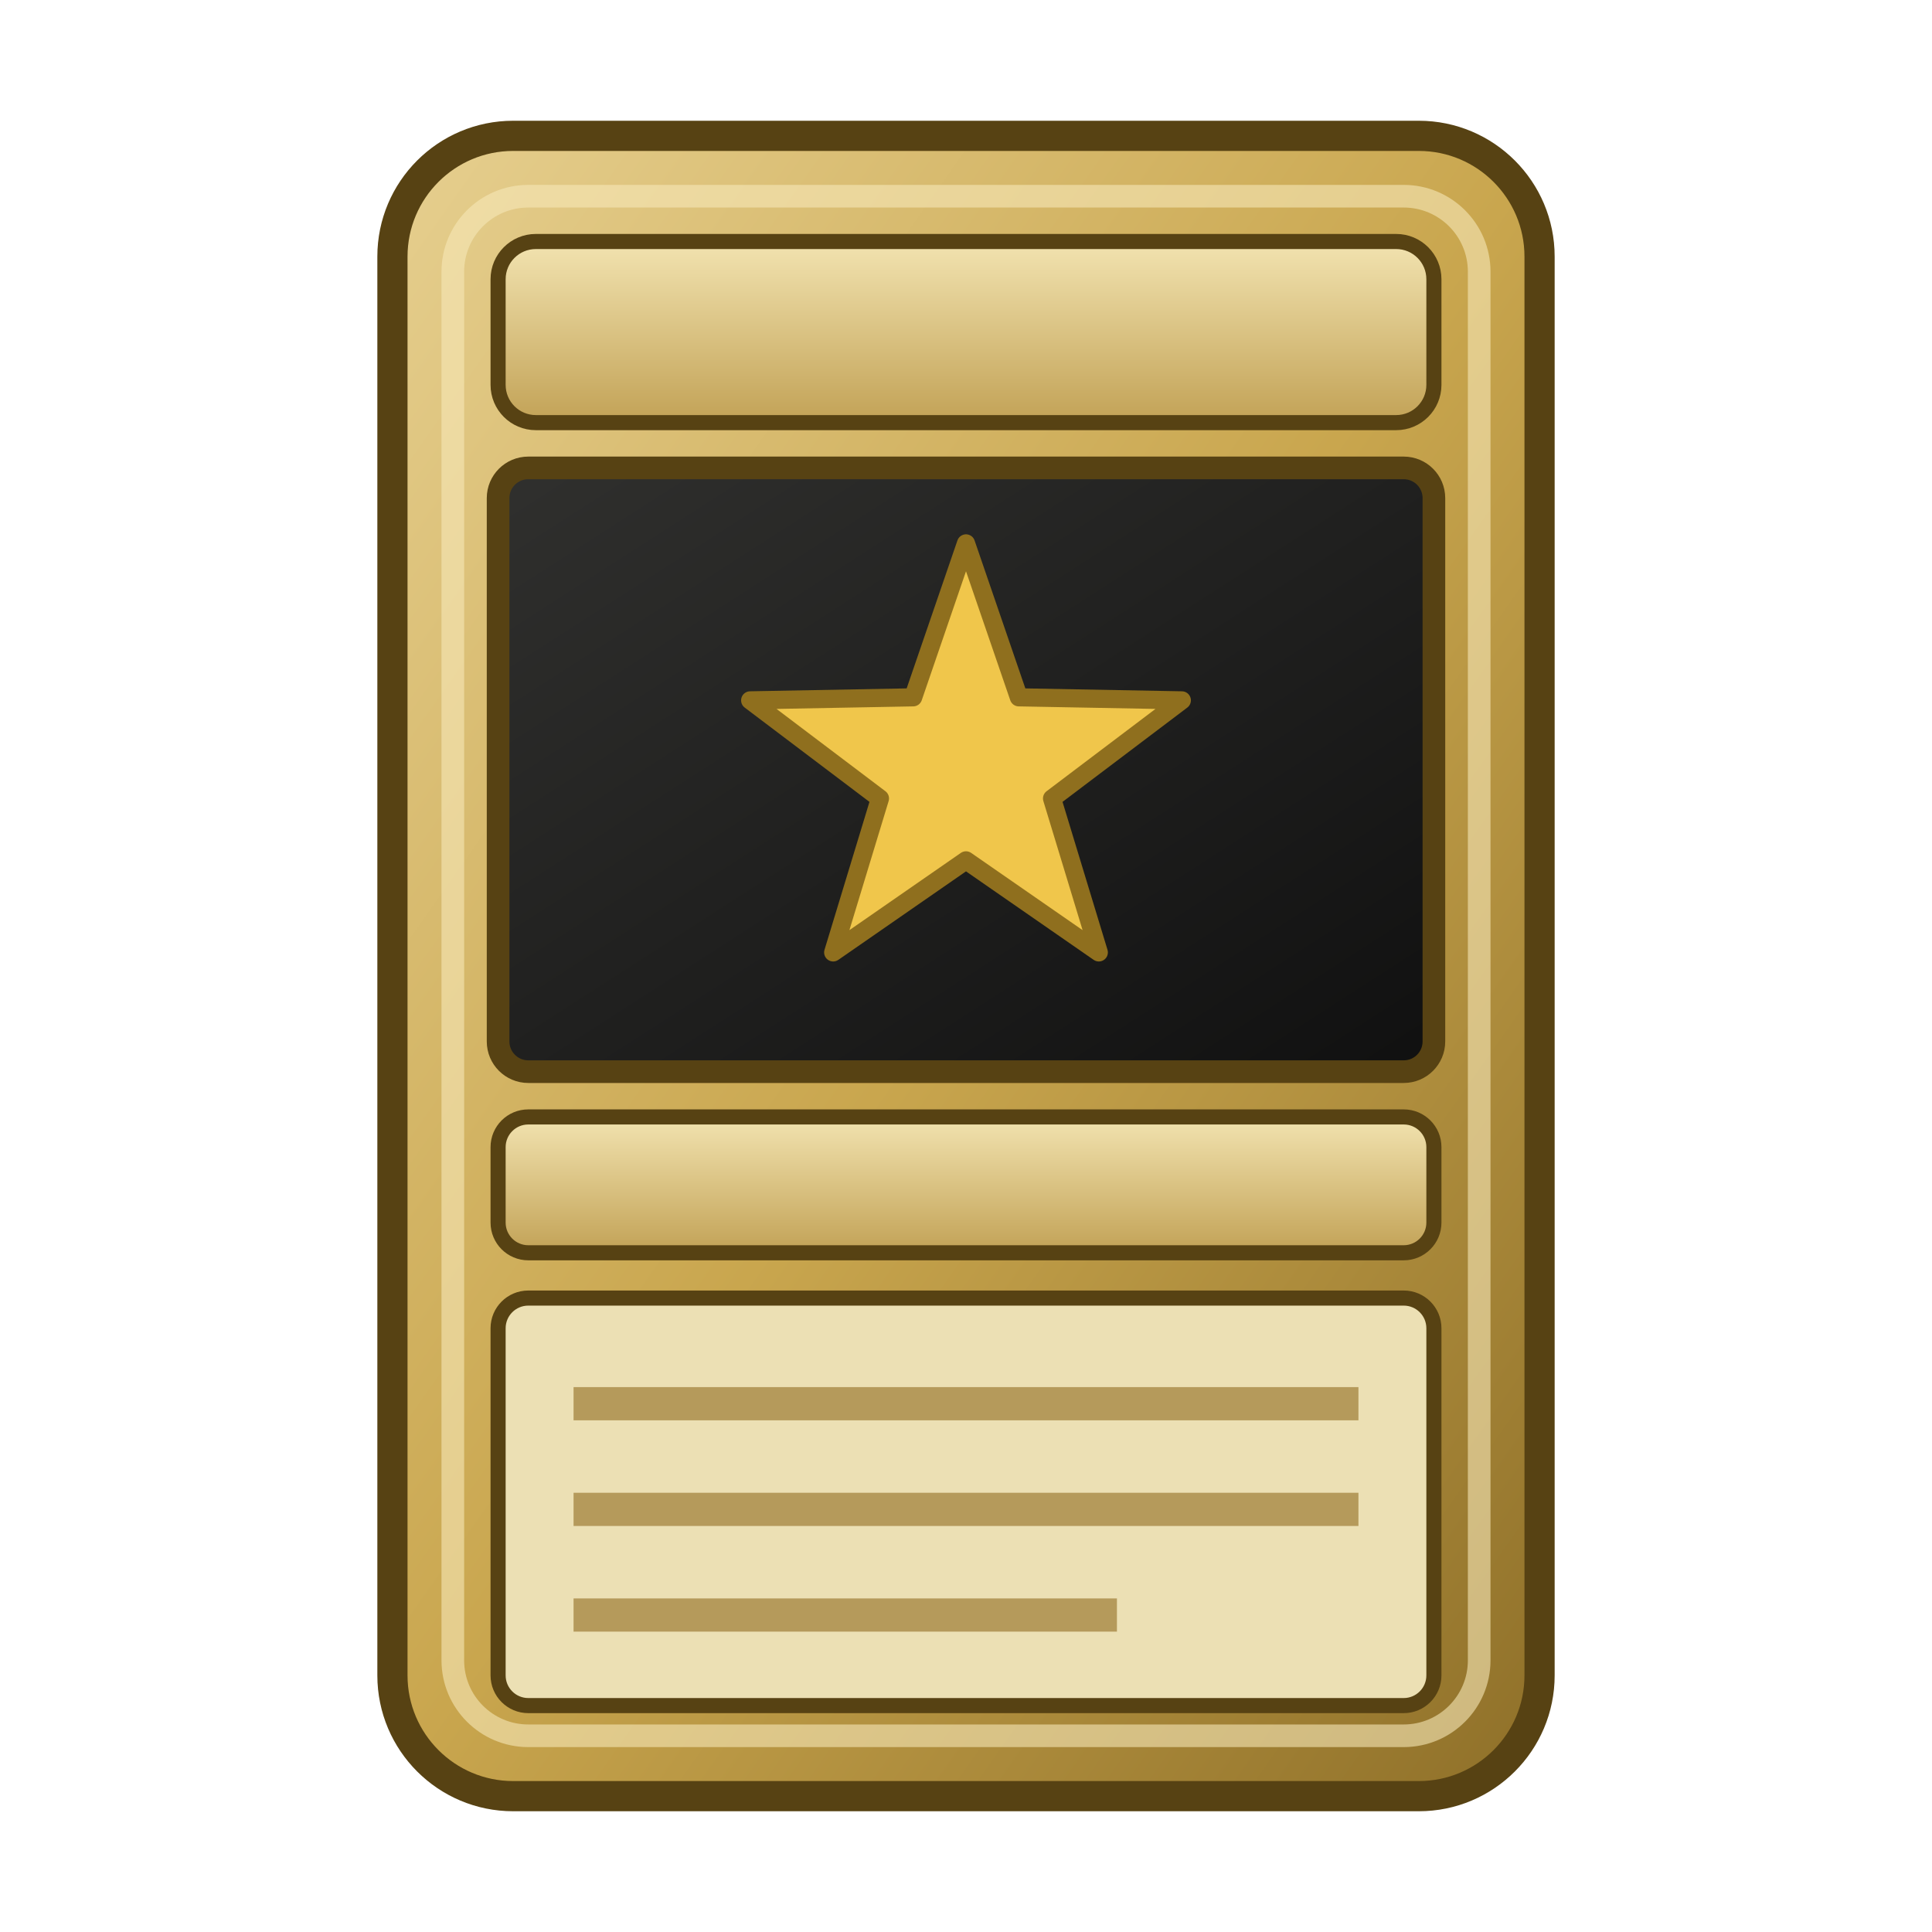
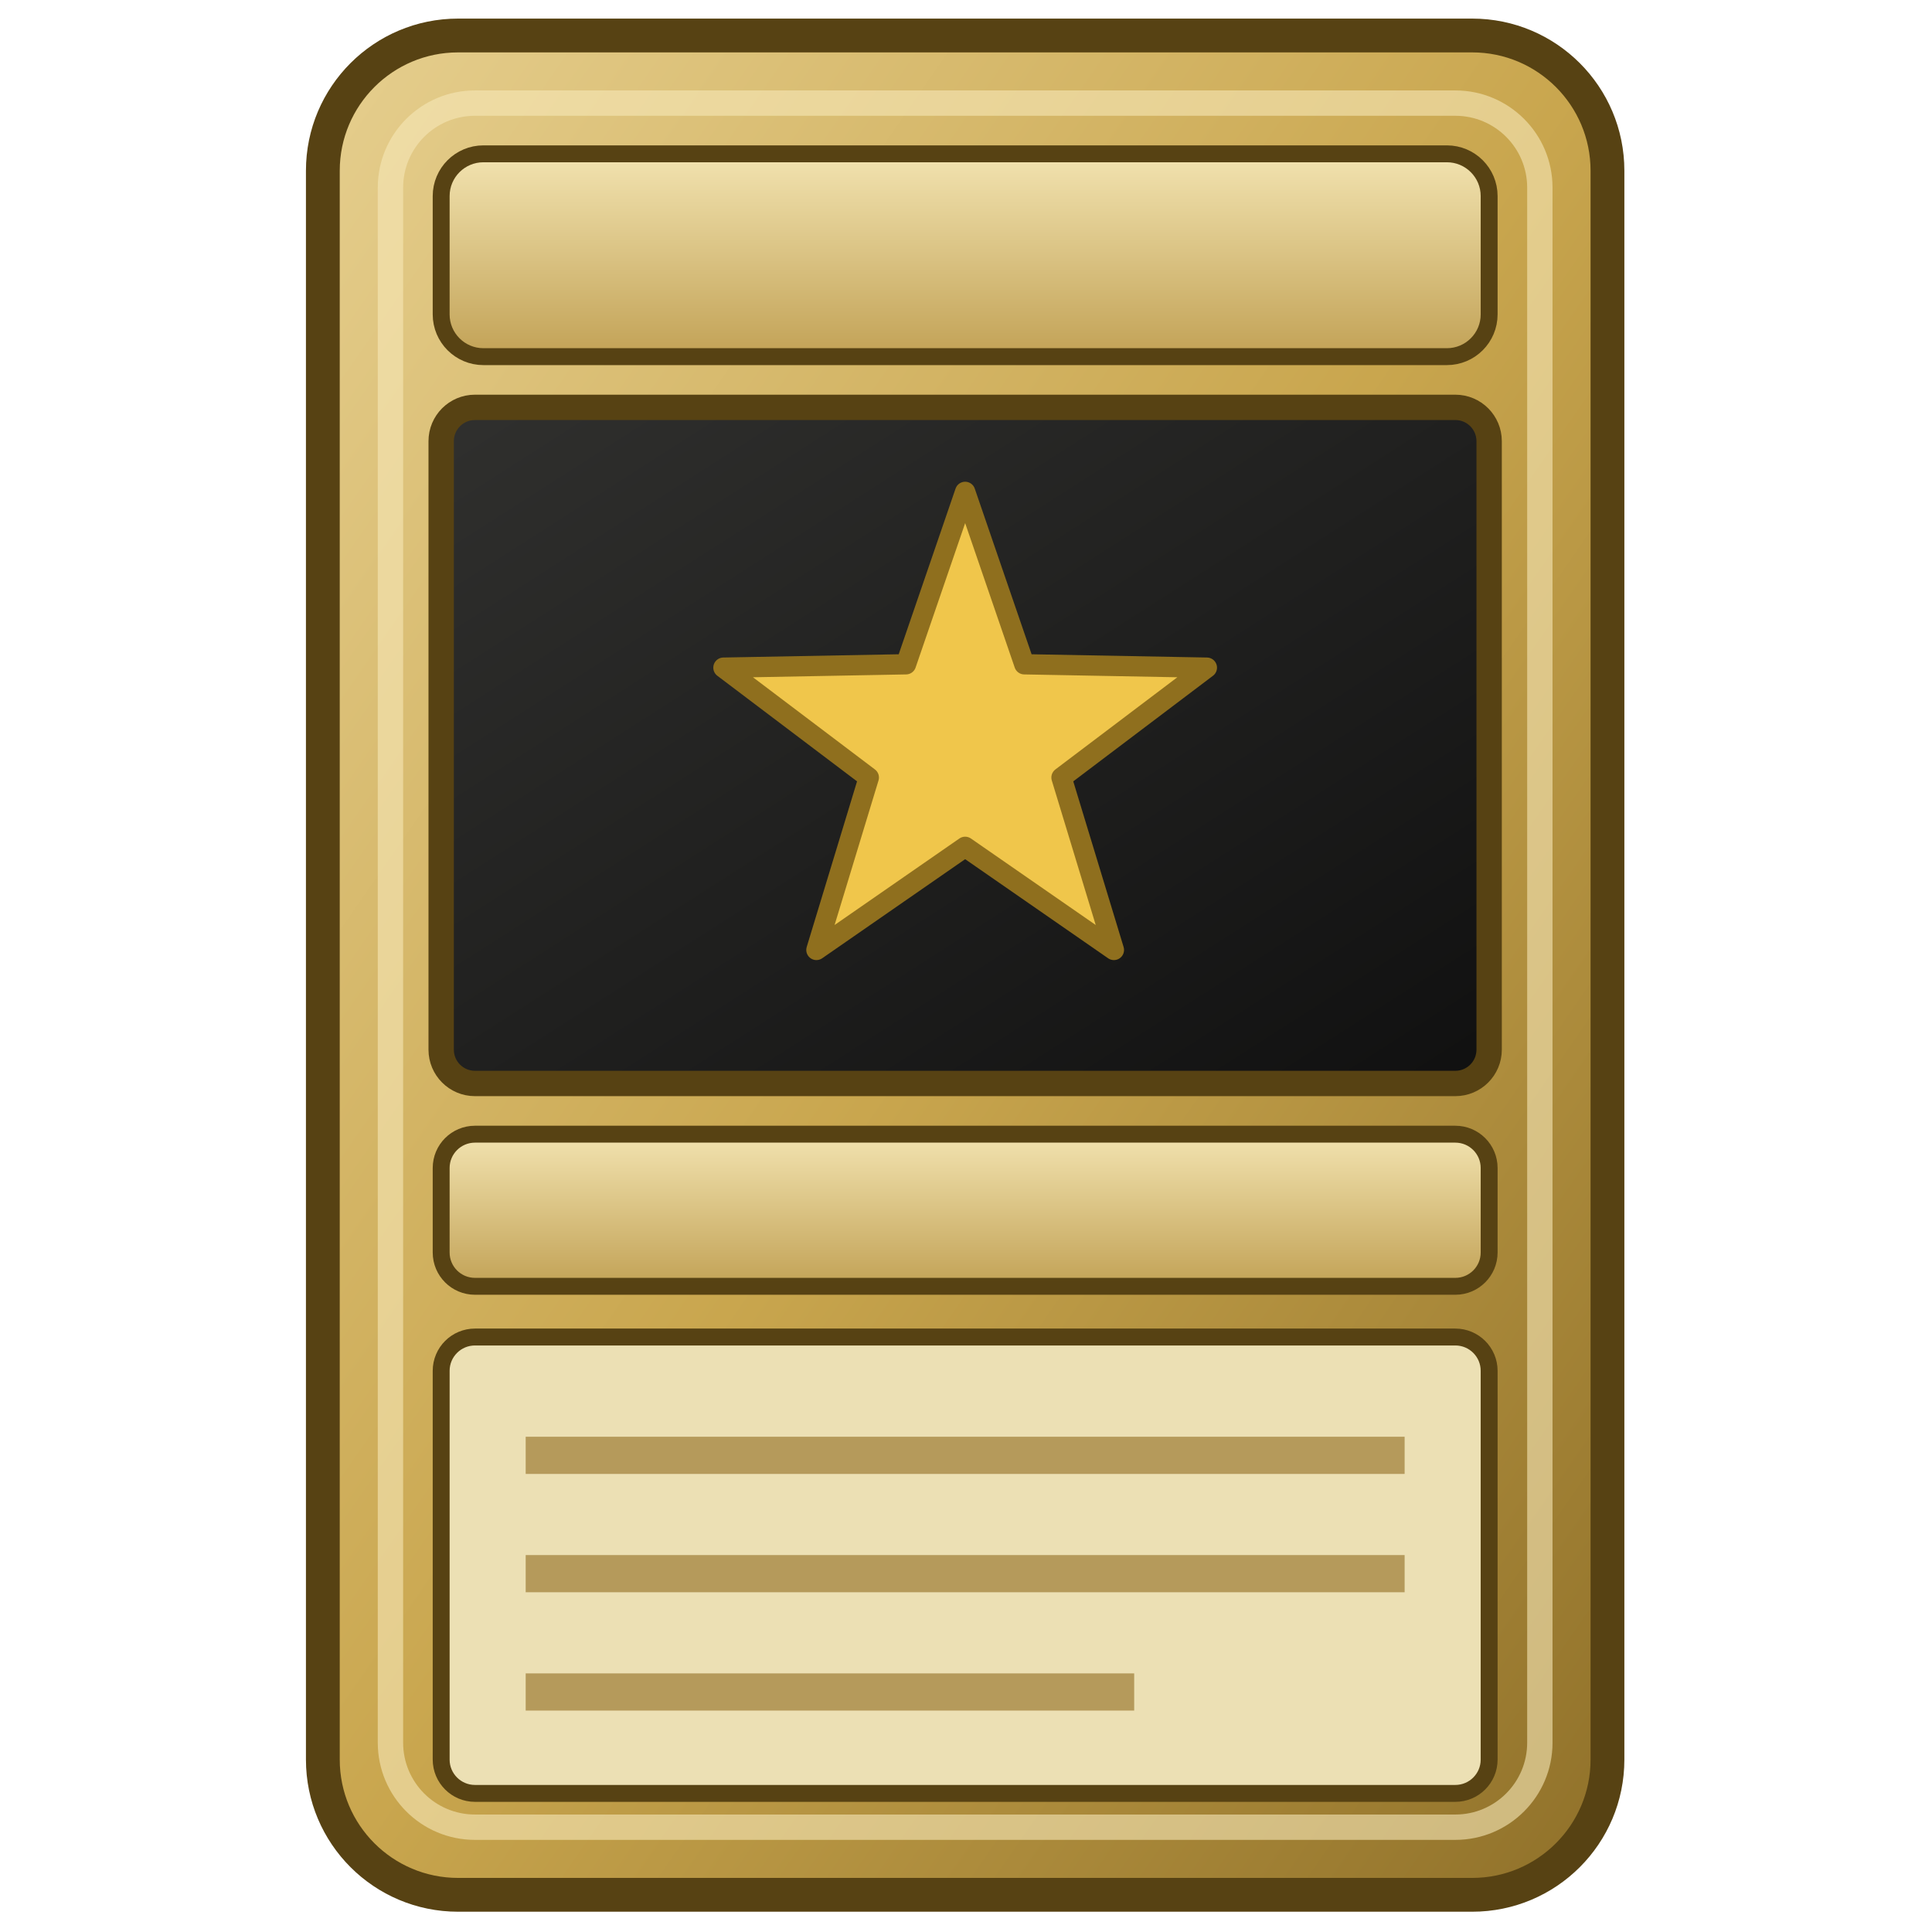
- <svg xmlns="http://www.w3.org/2000/svg" viewBox="0 0 128 128" width="128" height="128">
+ <svg xmlns="http://www.w3.org/2000/svg" viewBox="6.9 6.9 114.3 114.3" width="128" height="128">
  <defs>
    <linearGradient id="border" x1="0" y1="0" x2="1" y2="1">
      <stop offset="0" stop-color="#e6cf8f" />
      <stop offset="0.5" stop-color="#c9a64e" />
      <stop offset="1" stop-color="#8f7029" />
    </linearGradient>
    <linearGradient id="bar" x1="0" y1="0" x2="0" y2="1">
      <stop offset="0" stop-color="#f2e3b0" />
      <stop offset="1" stop-color="#c2a256" />
    </linearGradient>
    <linearGradient id="art" x1="0" y1="0" x2="1" y2="1">
      <stop offset="0" stop-color="#30302e" />
      <stop offset="1" stop-color="#101010" />
    </linearGradient>
  </defs>
  <rect x="26" y="9" width="76" height="110" rx="8" fill="url(#border)" stroke="#574213" stroke-width="2" />
  <rect x="30" y="13" width="68" height="102" rx="5" fill="none" stroke="#f6e8b8" stroke-width="1.5" opacity="0.6" />
  <rect x="33" y="16" width="62" height="12" rx="2.5" fill="url(#bar)" stroke="#574213" stroke-width="1" />
  <rect x="33" y="31" width="62" height="40" rx="2" fill="url(#art)" stroke="#574213" stroke-width="1.5" />
  <path d="M64 36 L67.5 46.2 L78.3 46.4 L69.7 52.9 L72.8 63.1 L64 57 L55.2 63.1 L58.3 52.9 L49.7 46.4 L60.5 46.2 Z" fill="#f0c64b" stroke="#8f6f1e" stroke-width="1.2" stroke-linejoin="round" />
  <rect x="33" y="74" width="62" height="9" rx="2" fill="url(#bar)" stroke="#574213" stroke-width="1" />
  <rect x="33" y="86" width="62" height="27" rx="2" fill="#ece0b4" stroke="#574213" stroke-width="1" />
  <line x1="38" y1="93" x2="90" y2="93" stroke="#b59a5b" stroke-width="2.2" />
  <line x1="38" y1="100" x2="90" y2="100" stroke="#b59a5b" stroke-width="2.2" />
  <line x1="38" y1="107" x2="74" y2="107" stroke="#b59a5b" stroke-width="2.2" />
</svg>
